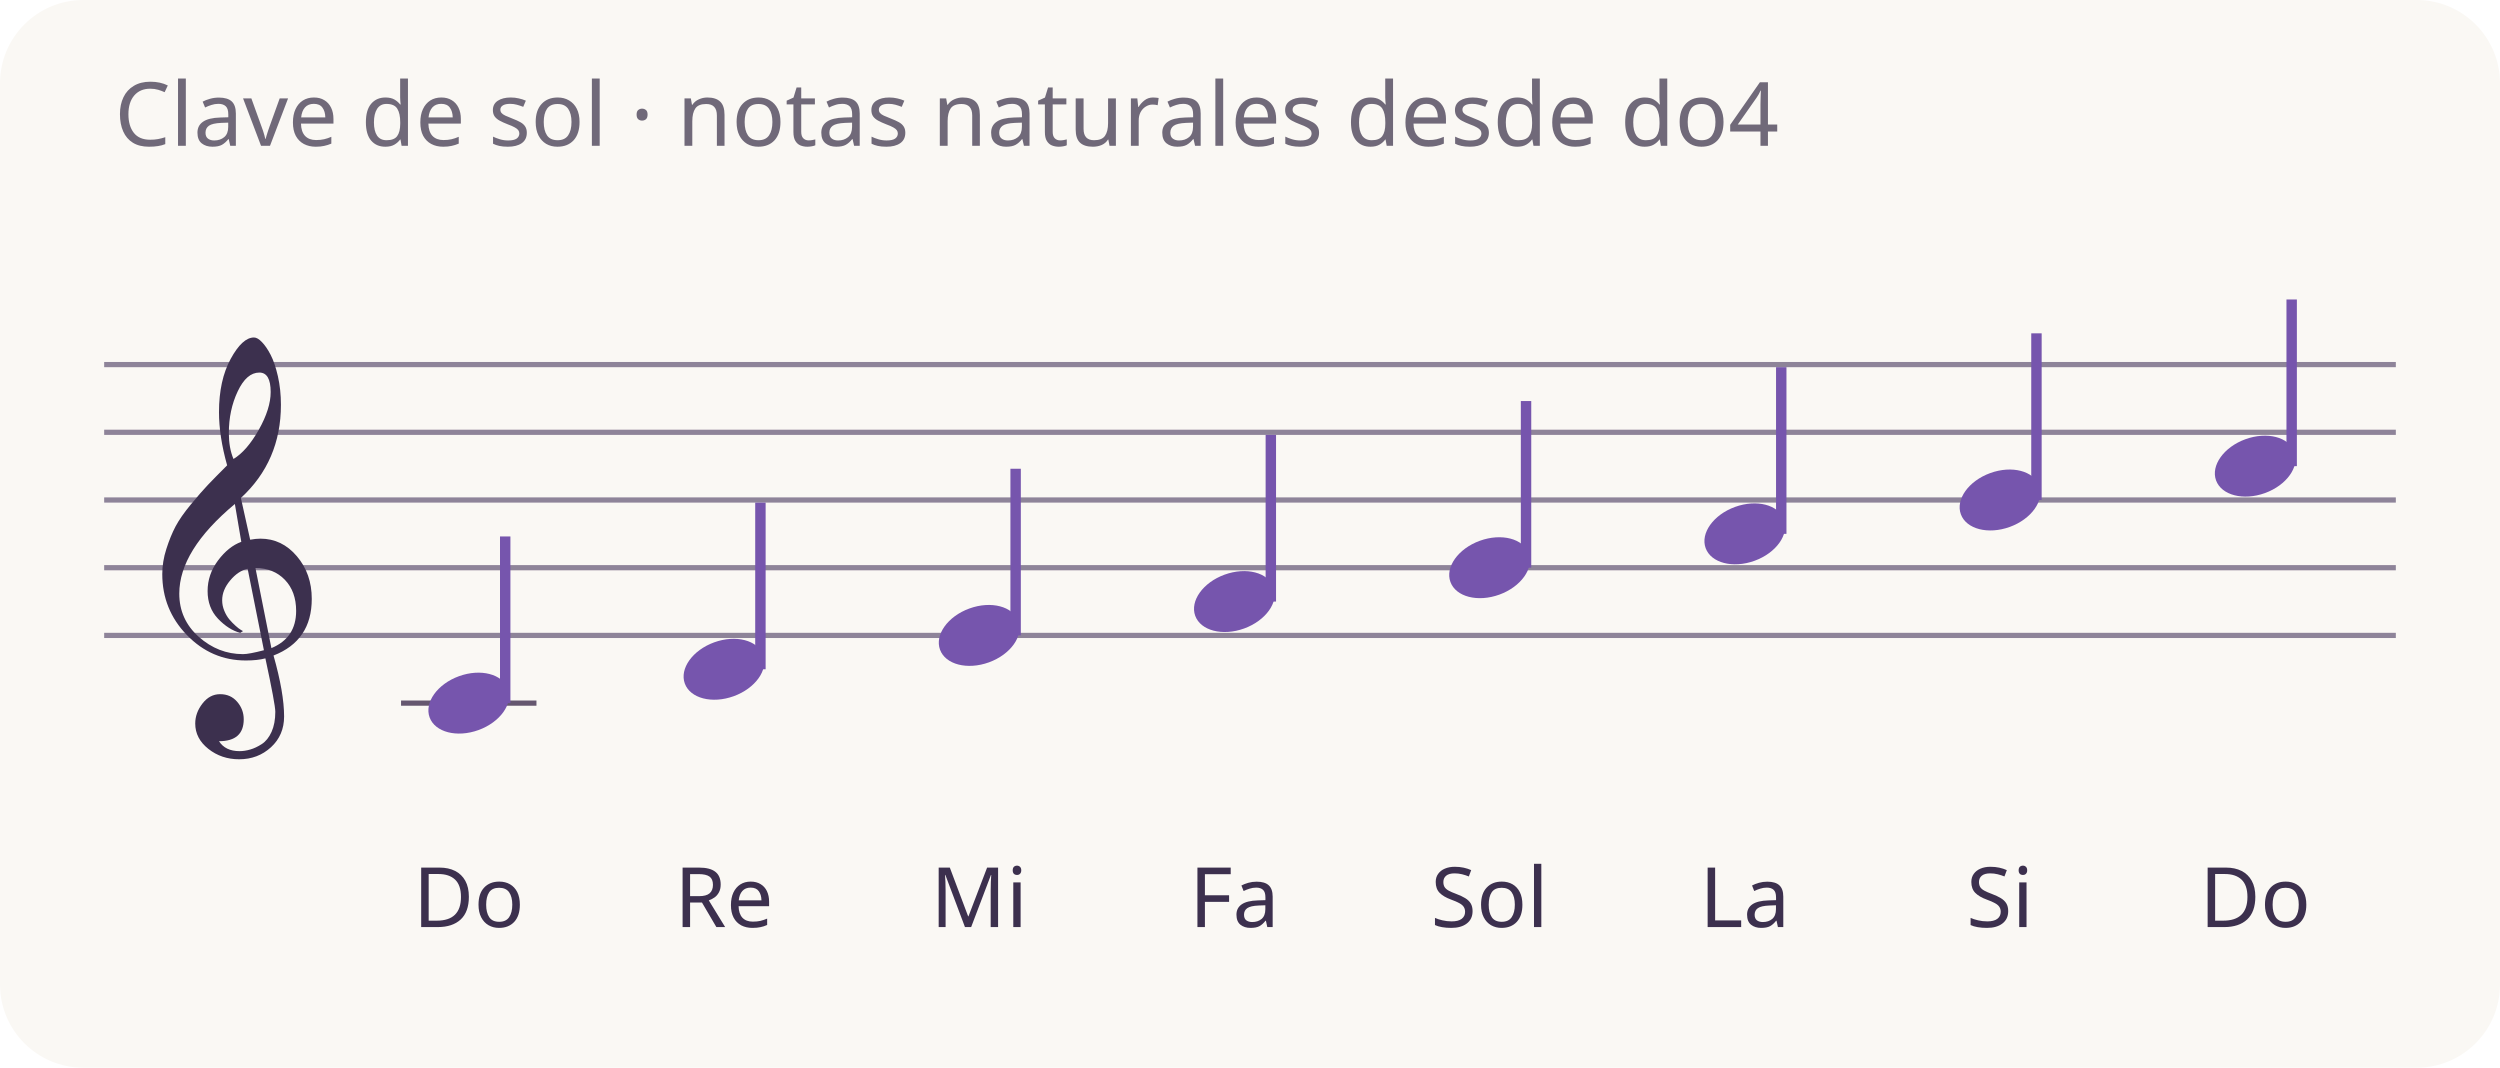
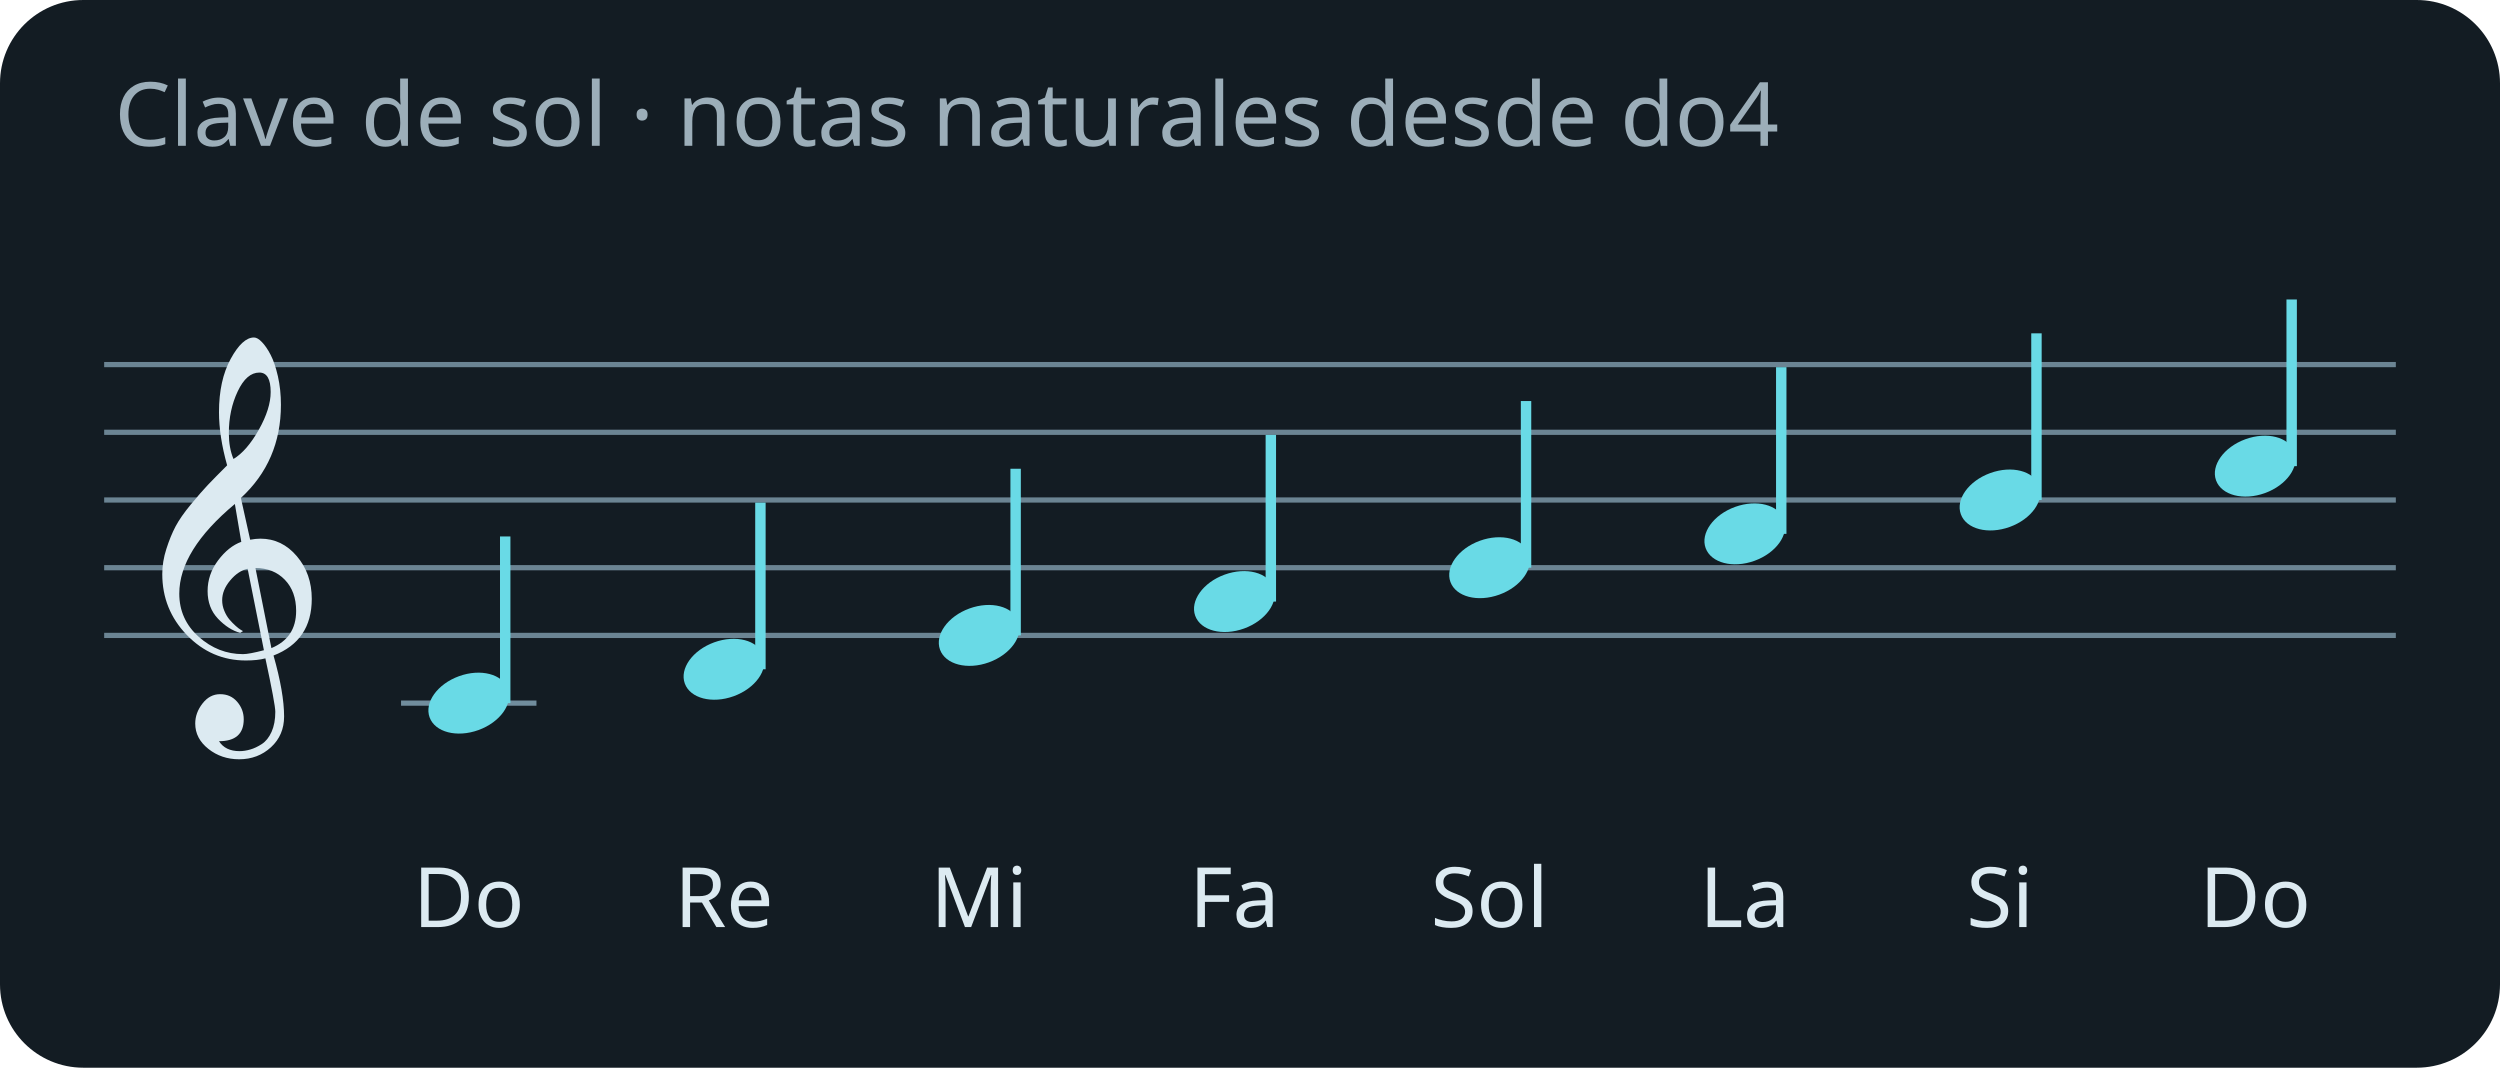
<svg xmlns="http://www.w3.org/2000/svg" viewBox="0 0 480 205" role="img" aria-label="Escala de do mayor escrita en clave de sol">
-   <rect width="480" height="205" rx="16" fill="#faf8f4" />
-   <text x="22" y="28" font-size="17" font-family="system-ui" fill="#706979">Clave de sol · notas naturales desde do4</text>
-   <line x1="20" y1="122" x2="460" y2="122" stroke="#8e8499" />
-   <line x1="20" y1="109" x2="460" y2="109" stroke="#8e8499" />
-   <line x1="20" y1="96" x2="460" y2="96" stroke="#8e8499" />
-   <line x1="20" y1="83" x2="460" y2="83" stroke="#8e8499" />
-   <line x1="20" y1="70" x2="460" y2="70" stroke="#8e8499" />
-   <text x="23" y="126" font-family="serif" font-size="68" fill="#3c304e">𝄞</text>
-   <line x1="77" x2="103" y1="135" y2="135" stroke="#65576f" />
-   <ellipse cx="90" cy="135" rx="8" ry="5.5" transform="rotate(-20 90 135)" fill="#7655ad" />
-   <line x1="97" x2="97" y1="135" y2="103" stroke="#7655ad" stroke-width="2" />
-   <text x="90" y="178" text-anchor="middle" font-family="system-ui" font-size="16" fill="#3c304e">Do</text>
-   <ellipse cx="139" cy="128.5" rx="8" ry="5.5" transform="rotate(-20 139 128.5)" fill="#7655ad" />
-   <line x1="146" x2="146" y1="128.5" y2="96.5" stroke="#7655ad" stroke-width="2" />
-   <text x="139" y="178" text-anchor="middle" font-family="system-ui" font-size="16" fill="#3c304e">Re</text>
-   <ellipse cx="188" cy="122" rx="8" ry="5.5" transform="rotate(-20 188 122)" fill="#7655ad" />
-   <line x1="195" x2="195" y1="122" y2="90" stroke="#7655ad" stroke-width="2" />
-   <text x="188" y="178" text-anchor="middle" font-family="system-ui" font-size="16" fill="#3c304e">Mi</text>
-   <ellipse cx="237" cy="115.5" rx="8" ry="5.5" transform="rotate(-20 237 115.5)" fill="#7655ad" />
-   <line x1="244" x2="244" y1="115.5" y2="83.5" stroke="#7655ad" stroke-width="2" />
-   <text x="237" y="178" text-anchor="middle" font-family="system-ui" font-size="16" fill="#3c304e">Fa</text>
-   <ellipse cx="286" cy="109" rx="8" ry="5.5" transform="rotate(-20 286 109)" fill="#7655ad" />
-   <line x1="293" x2="293" y1="109" y2="77" stroke="#7655ad" stroke-width="2" />
-   <text x="286" y="178" text-anchor="middle" font-family="system-ui" font-size="16" fill="#3c304e">Sol</text>
-   <ellipse cx="335" cy="102.5" rx="8" ry="5.5" transform="rotate(-20 335 102.5)" fill="#7655ad" />
-   <line x1="342" x2="342" y1="102.5" y2="70.5" stroke="#7655ad" stroke-width="2" />
-   <text x="335" y="178" text-anchor="middle" font-family="system-ui" font-size="16" fill="#3c304e">La</text>
-   <ellipse cx="384" cy="96" rx="8" ry="5.5" transform="rotate(-20 384 96)" fill="#7655ad" />
-   <line x1="391" x2="391" y1="96" y2="64" stroke="#7655ad" stroke-width="2" />
-   <text x="384" y="178" text-anchor="middle" font-family="system-ui" font-size="16" fill="#3c304e">Si</text>
-   <ellipse cx="433" cy="89.5" rx="8" ry="5.5" transform="rotate(-20 433 89.5)" fill="#7655ad" />
-   <line x1="440" x2="440" y1="89.5" y2="57.5" stroke="#7655ad" stroke-width="2" />
-   <text x="433" y="178" text-anchor="middle" font-family="system-ui" font-size="16" fill="#3c304e">Do</text>
+   <rect width="480" height="205" rx="16" fill="#131c23" />
+   <text x="22" y="28" font-size="17" font-family="system-ui" fill="#9caeb9">Clave de sol · notas naturales desde do4</text>
+   <line x1="20" y1="122" x2="460" y2="122" stroke="#6b8493" />
+   <line x1="20" y1="109" x2="460" y2="109" stroke="#6b8493" />
+   <line x1="20" y1="96" x2="460" y2="96" stroke="#6b8493" />
+   <line x1="20" y1="83" x2="460" y2="83" stroke="#6b8493" />
+   <line x1="20" y1="70" x2="460" y2="70" stroke="#6b8493" />
+   <text x="23" y="126" font-family="serif" font-size="68" fill="#dceaf1">𝄞</text>
+   <line x1="77" x2="103" y1="135" y2="135" stroke="#718d9d" />
+   <ellipse cx="90" cy="135" rx="8" ry="5.5" transform="rotate(-20 90 135)" fill="#69dae6" />
+   <line x1="97" x2="97" y1="135" y2="103" stroke="#69dae6" stroke-width="2" />
+   <text x="90" y="178" text-anchor="middle" font-family="system-ui" font-size="16" fill="#dceaf1">Do</text>
+   <ellipse cx="139" cy="128.5" rx="8" ry="5.5" transform="rotate(-20 139 128.5)" fill="#69dae6" />
+   <line x1="146" x2="146" y1="128.5" y2="96.5" stroke="#69dae6" stroke-width="2" />
+   <text x="139" y="178" text-anchor="middle" font-family="system-ui" font-size="16" fill="#dceaf1">Re</text>
+   <ellipse cx="188" cy="122" rx="8" ry="5.5" transform="rotate(-20 188 122)" fill="#69dae6" />
+   <line x1="195" x2="195" y1="122" y2="90" stroke="#69dae6" stroke-width="2" />
+   <text x="188" y="178" text-anchor="middle" font-family="system-ui" font-size="16" fill="#dceaf1">Mi</text>
+   <ellipse cx="237" cy="115.5" rx="8" ry="5.5" transform="rotate(-20 237 115.5)" fill="#69dae6" />
+   <line x1="244" x2="244" y1="115.5" y2="83.5" stroke="#69dae6" stroke-width="2" />
+   <text x="237" y="178" text-anchor="middle" font-family="system-ui" font-size="16" fill="#dceaf1">Fa</text>
+   <ellipse cx="286" cy="109" rx="8" ry="5.5" transform="rotate(-20 286 109)" fill="#69dae6" />
+   <line x1="293" x2="293" y1="109" y2="77" stroke="#69dae6" stroke-width="2" />
+   <text x="286" y="178" text-anchor="middle" font-family="system-ui" font-size="16" fill="#dceaf1">Sol</text>
+   <ellipse cx="335" cy="102.5" rx="8" ry="5.5" transform="rotate(-20 335 102.5)" fill="#69dae6" />
+   <line x1="342" x2="342" y1="102.5" y2="70.5" stroke="#69dae6" stroke-width="2" />
+   <text x="335" y="178" text-anchor="middle" font-family="system-ui" font-size="16" fill="#dceaf1">La</text>
+   <ellipse cx="384" cy="96" rx="8" ry="5.5" transform="rotate(-20 384 96)" fill="#69dae6" />
+   <line x1="391" x2="391" y1="96" y2="64" stroke="#69dae6" stroke-width="2" />
+   <text x="384" y="178" text-anchor="middle" font-family="system-ui" font-size="16" fill="#dceaf1">Si</text>
+   <ellipse cx="433" cy="89.5" rx="8" ry="5.5" transform="rotate(-20 433 89.5)" fill="#69dae6" />
+   <line x1="440" x2="440" y1="89.5" y2="57.5" stroke="#69dae6" stroke-width="2" />
+   <text x="433" y="178" text-anchor="middle" font-family="system-ui" font-size="16" fill="#dceaf1">Do</text>
</svg>
